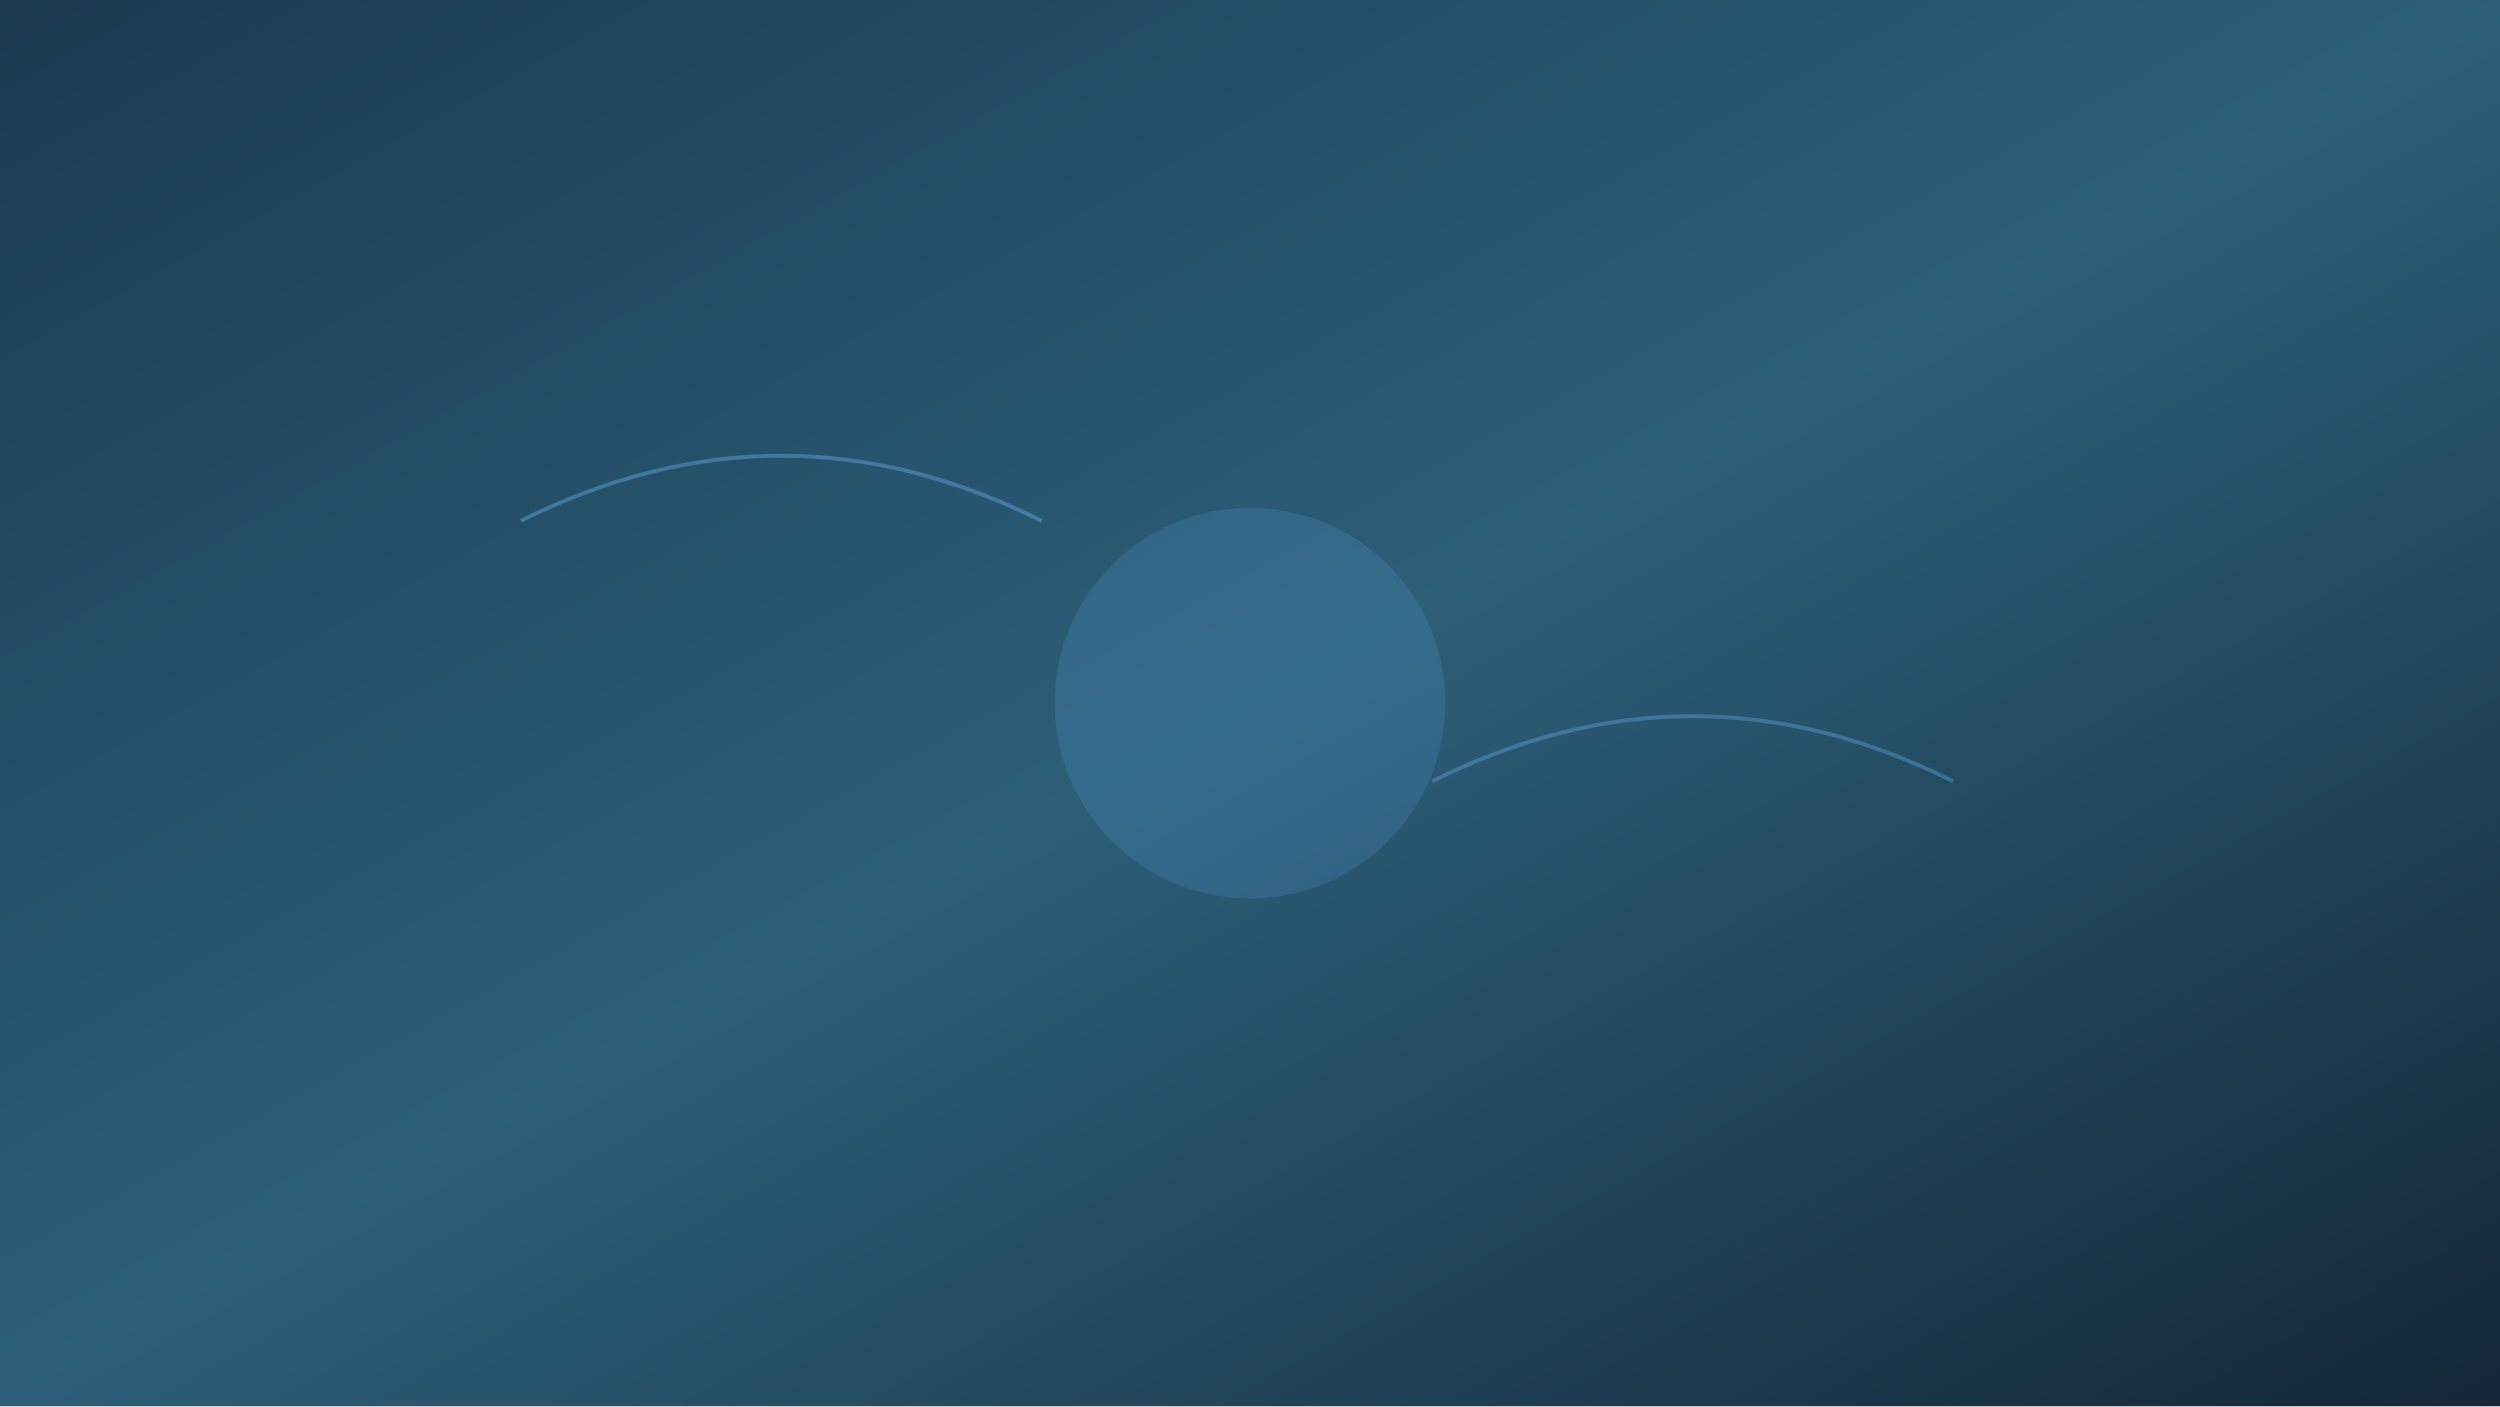
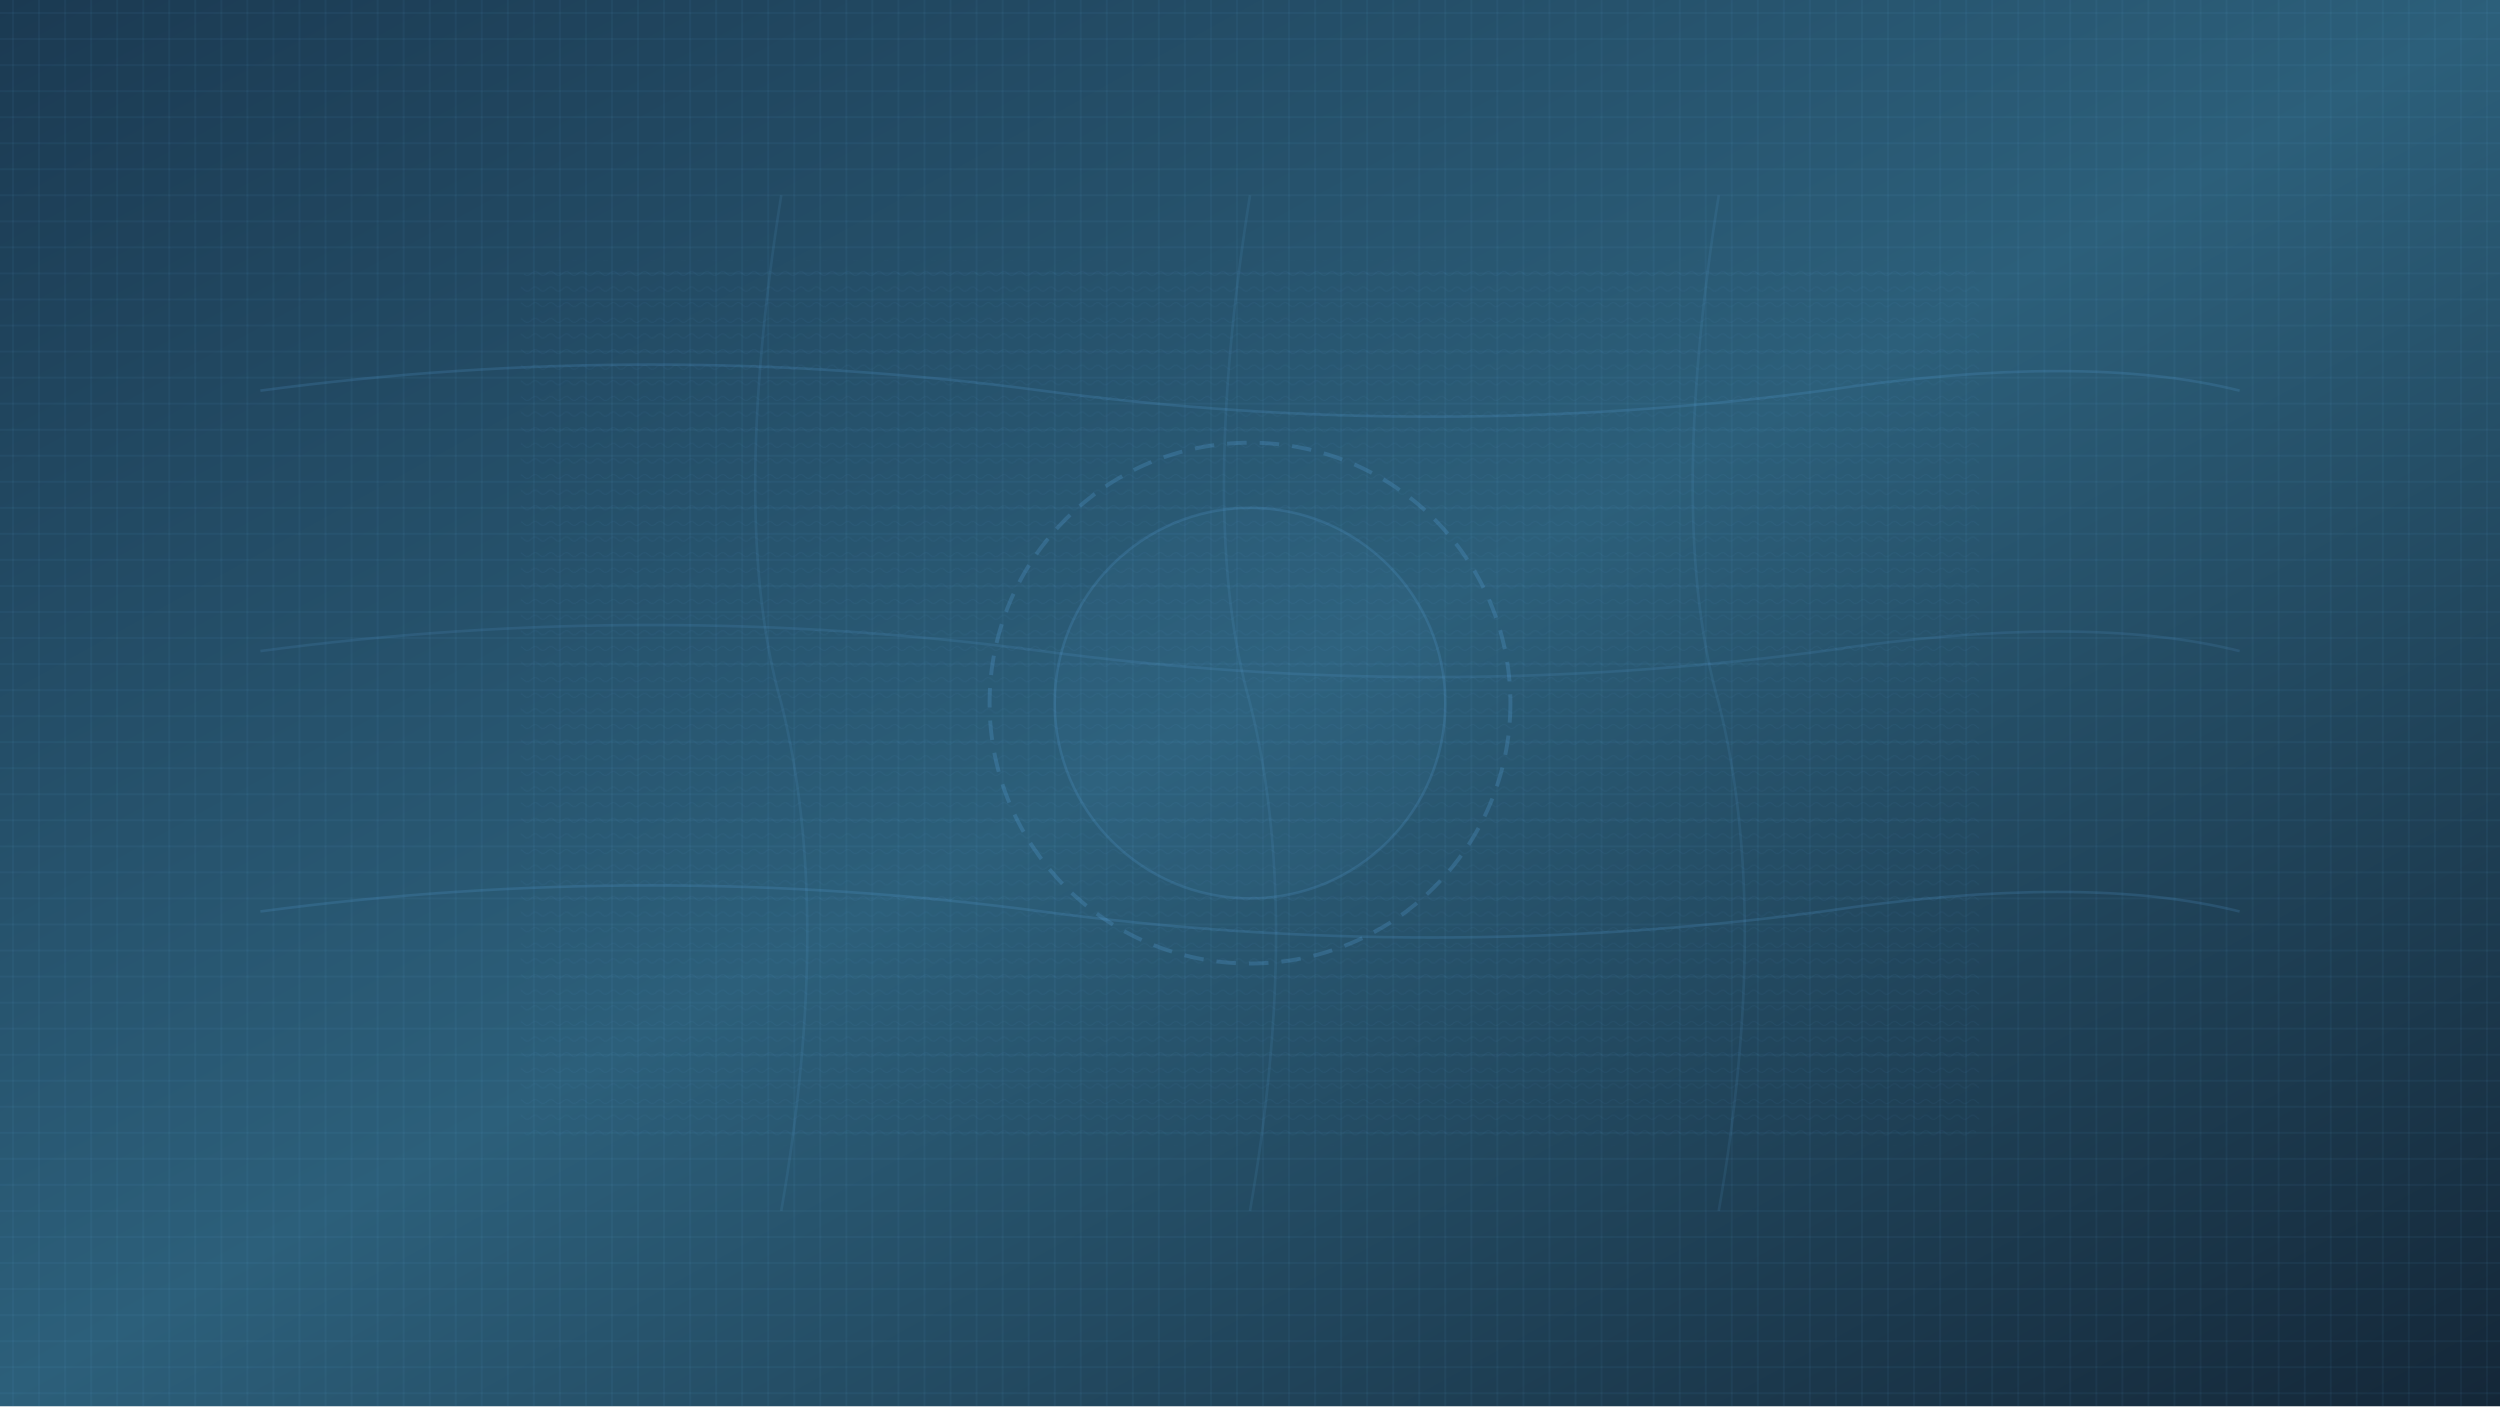
<svg xmlns="http://www.w3.org/2000/svg" viewBox="0 0 1920 1080" preserveAspectRatio="xMidYMid slice">
  <defs>
-     <linearGradient id="grad5" x1="0%" y1="0%" x2="100%" y2="100%">
-       <stop offset="0%" style="stop-color:#1b3a52;stop-opacity:1" />
-       <stop offset="50%" style="stop-color:#2c5f7a;stop-opacity:1" />
-       <stop offset="100%" style="stop-color:#142738;stop-opacity:1" />
+     <linearGradient id="fg5" x1="0%" y1="0%" x2="100%" y2="100%">
+       <stop offset="0%" stop-color="#1b3a52" />
+       <stop offset="50%" stop-color="#2c5f7a" />
+       <stop offset="100%" stop-color="#142738" />
    </linearGradient>
+     <pattern id="fabric" width="20" height="20" patternUnits="userSpaceOnUse">
+       <line x1="0" y1="10" x2="20" y2="10" stroke="rgba(100,181,246,0.08)" stroke-width="1" />
+       <line x1="10" y1="0" x2="10" y2="20" stroke="rgba(100,181,246,0.08)" stroke-width="1" />
+     </pattern>
+     <pattern id="weave" width="12" height="12" patternUnits="userSpaceOnUse">
+       <path d="M0,6 Q3,3 6,6 Q9,9 12,6" stroke="rgba(100,181,246,0.06)" stroke-width="0.8" fill="none" />
+     </pattern>
  </defs>
-   <rect width="1920" height="1080" fill="url(#grad5)" />
-   <path d="M 400 400 Q 600 300, 800 400" stroke="rgba(100,181,246,0.4)" stroke-width="3" fill="none" />
-   <path d="M 1100 600 Q 1300 500, 1500 600" stroke="rgba(100,181,246,0.35)" stroke-width="3" fill="none" />
-   <circle cx="960" cy="540" r="150" fill="rgba(100,181,246,0.15)" />
+   <rect width="1920" height="1080" fill="url(#fg5)" />
+   <rect width="1920" height="1080" fill="url(#fabric)" />
+   <rect x="400" y="200" width="1120" height="680" rx="20" fill="url(#weave)" />
+   <path d="M200,300 Q500,260 800,300 Q1100,340 1400,300 Q1600,270 1720,300" stroke="rgba(100,181,246,0.15)" stroke-width="2" fill="none" />
+   <path d="M200,500 Q500,460 800,500 Q1100,540 1400,500 Q1600,470 1720,500" stroke="rgba(100,181,246,0.12)" stroke-width="2" fill="none" />
+   <path d="M200,700 Q500,660 800,700 Q1100,740 1400,700 Q1600,670 1720,700" stroke="rgba(100,181,246,0.15)" stroke-width="2" fill="none" />
+   <path d="M600,150 Q560,400 600,540 Q640,700 600,930" stroke="rgba(100,181,246,0.1)" stroke-width="2" fill="none" />
+   <path d="M960,150 Q920,400 960,540 Q1000,700 960,930" stroke="rgba(100,181,246,0.1)" stroke-width="2" fill="none" />
+   <path d="M1320,150 Q1280,400 1320,540 Q1360,700 1320,930" stroke="rgba(100,181,246,0.1)" stroke-width="2" fill="none" />
+   <circle cx="960" cy="540" r="200" stroke="rgba(100,181,246,0.2)" stroke-width="3" fill="none" stroke-dasharray="15,10" />
+   <circle cx="960" cy="540" r="150" stroke="rgba(100,181,246,0.15)" stroke-width="2" fill="rgba(100,181,246,0.04)" />
</svg>
